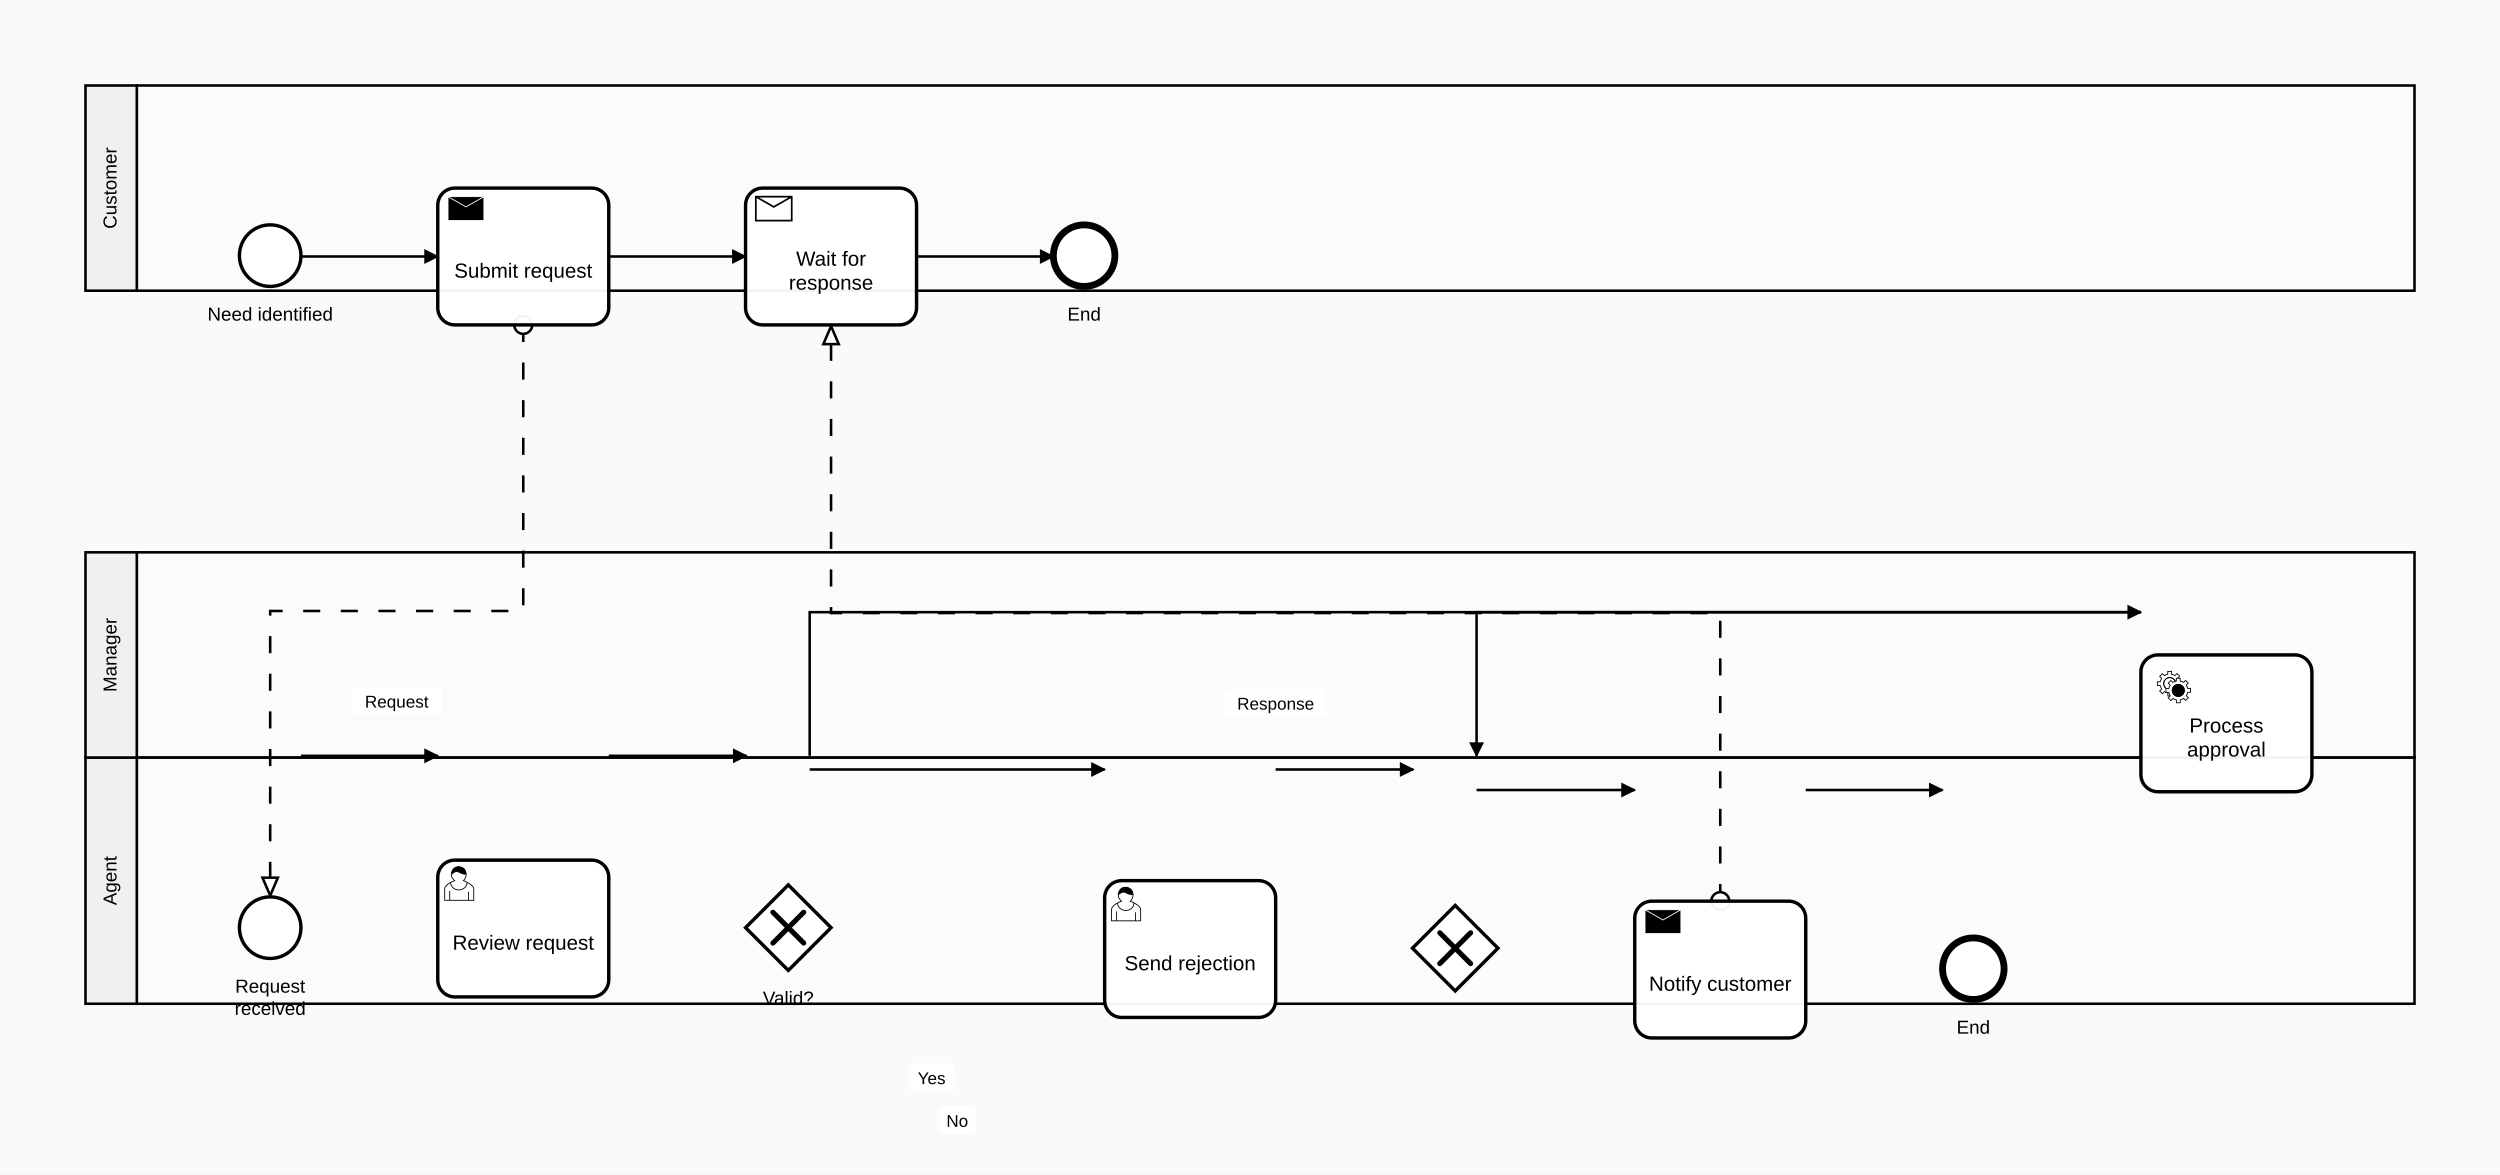
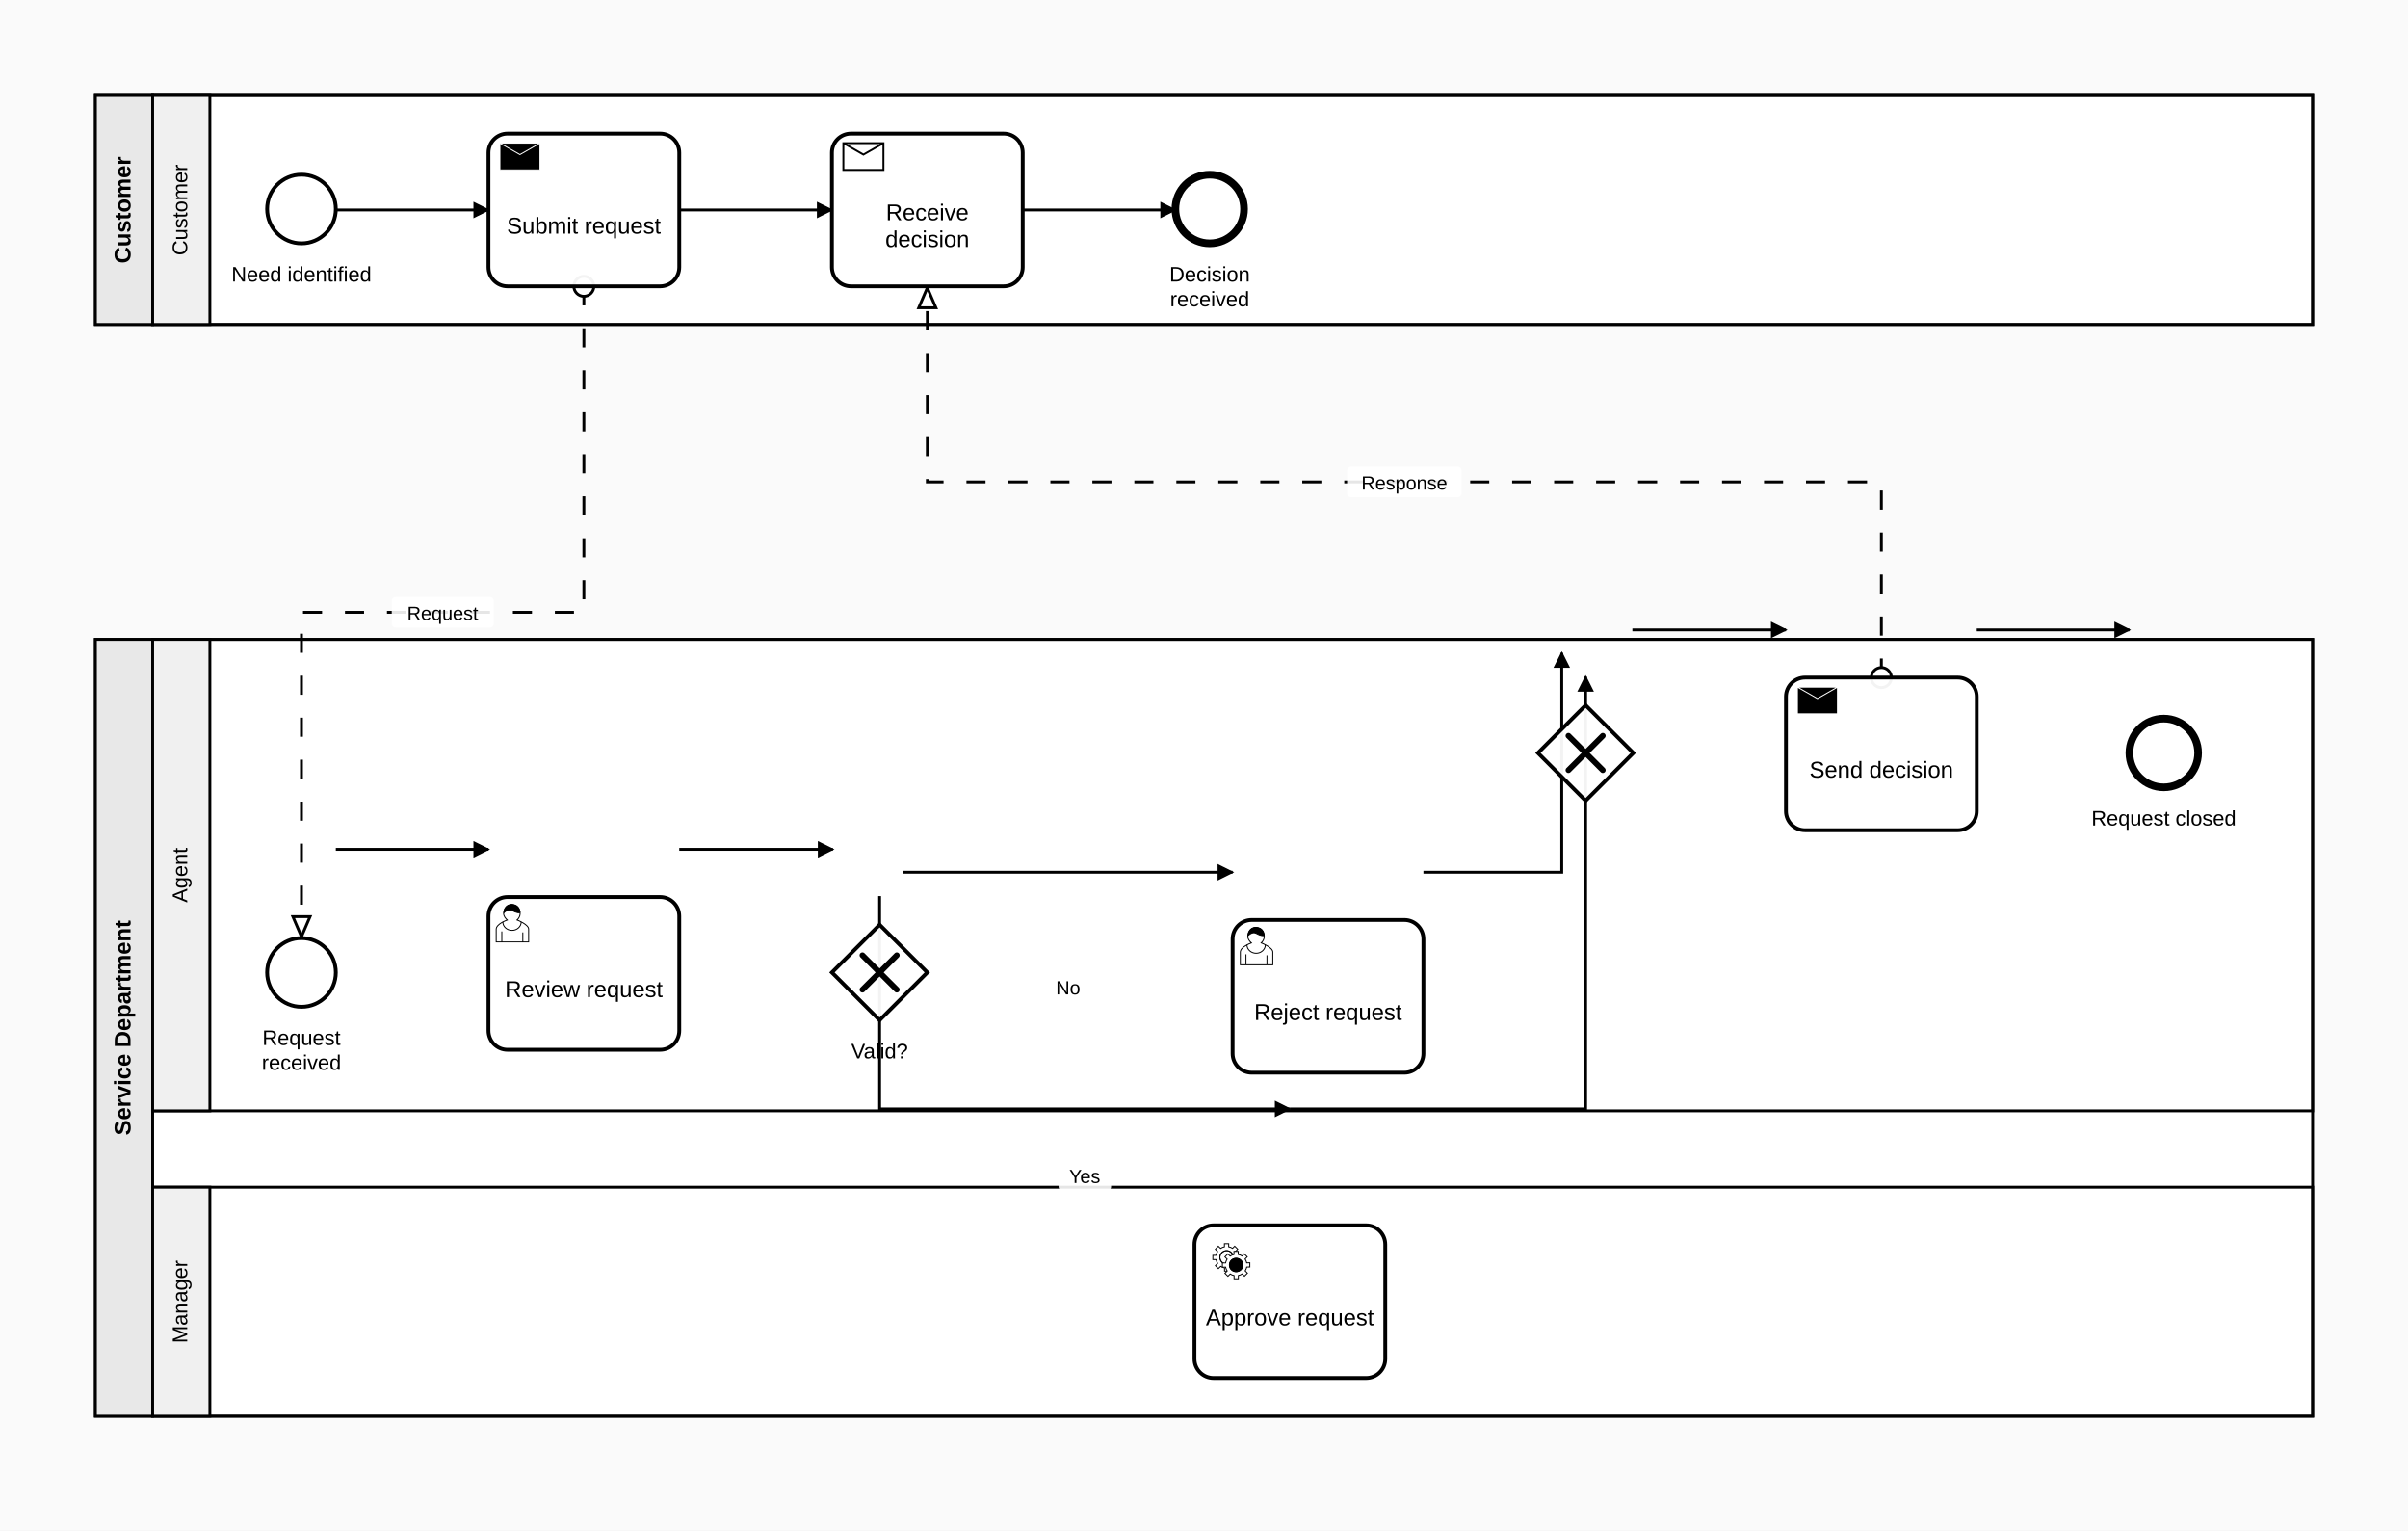
- <svg xmlns="http://www.w3.org/2000/svg" width="1462" height="687" viewBox="0 0 1462 687" font-family="Arial, sans-serif">
+ <svg xmlns="http://www.w3.org/2000/svg" width="1262" height="802" viewBox="0 0 1262 802" font-family="Arial, sans-serif">
  <defs>
    <marker id="seq-end" viewBox="0 0 20 20" refX="11" refY="10" markerWidth="10" markerHeight="10" orient="auto">
      <path d="M 1 5 L 11 10 L 1 15 Z" fill="#000000" stroke="#000000" stroke-width="1" />
    </marker>
    <marker id="seq-default-src" viewBox="0 0 20 20" refX="6" refY="10" markerWidth="10" markerHeight="10" orient="auto">
      <path d="M 6 3 L 10 17" stroke="#000000" stroke-width="1.5" />
    </marker>
    <marker id="seq-conditional-src" viewBox="0 0 20 20" refX="1" refY="10" markerWidth="12" markerHeight="12" orient="auto">
      <path d="M 1 10 L 8 6 L 15 10 L 8 14 Z" fill="#ffffff" stroke="#000000" stroke-width="1" />
    </marker>
    <marker id="msg-start" viewBox="0 0 20 20" refX="6" refY="6" markerWidth="20" markerHeight="20" orient="auto">
      <circle cx="6" cy="6" r="3.5" fill="#ffffff" stroke="#000000" stroke-width="1" />
    </marker>
    <marker id="msg-end" viewBox="0 0 20 20" refX="8.5" refY="5" markerWidth="20" markerHeight="20" orient="auto">
      <path d="m 1 5 l 0 -3 l 7 3 l -7 3 z" fill="#ffffff" stroke="#000000" stroke-width="1" stroke-linecap="butt" />
    </marker>
    <marker id="assoc-end" viewBox="0 0 20 20" refX="11" refY="10" markerWidth="10" markerHeight="10" orient="auto">
      <path d="M 1 5 L 11 10 L 1 15" fill="none" stroke="#000000" stroke-width="1.5" />
    </marker>
  </defs>
-   <rect width="1462" height="687" fill="#fafafa" />
-   <rect x="80" y="50" width="1332" height="120" fill="#ffffff" fill-opacity="0.25" stroke="#000000" stroke-width="1.5" />
-   <rect x="50" y="50" width="30" height="120" fill="#f0f0f0" stroke="#000000" stroke-width="1.5" />
-   <text x="65" y="110" text-anchor="middle" dominant-baseline="middle" font-size="11" fill="#000000" transform="rotate(-90,65,110)">Customer</text>
-   <rect x="80" y="443" width="1332" height="144" fill="#ffffff" fill-opacity="0.25" stroke="#000000" stroke-width="1.5" />
-   <rect x="50" y="443" width="30" height="144" fill="#f0f0f0" stroke="#000000" stroke-width="1.5" />
-   <text x="65" y="515" text-anchor="middle" dominant-baseline="middle" font-size="11" fill="#000000" transform="rotate(-90,65,515)">Agent</text>
-   <rect x="80" y="323" width="1332" height="120" fill="#ffffff" fill-opacity="0.25" stroke="#000000" stroke-width="1.5" />
-   <rect x="50" y="323" width="30" height="120" fill="#f0f0f0" stroke="#000000" stroke-width="1.5" />
-   <text x="65" y="383" text-anchor="middle" dominant-baseline="middle" font-size="11" fill="#000000" transform="rotate(-90,65,383)">Manager</text>
-   <path d="M 176 150 L 256 150" stroke="#000000" stroke-width="1.5" fill="none" marker-end="url(#seq-end)" />
-   <path d="M 356 150 L 436 150" stroke="#000000" stroke-width="1.5" fill="none" marker-end="url(#seq-end)" />
-   <path d="M 536 150 L 616 150" stroke="#000000" stroke-width="1.5" fill="none" marker-end="url(#seq-end)" />
-   <path d="M 176 442 L 256 442" stroke="#000000" stroke-width="1.5" fill="none" marker-end="url(#seq-end)" />
-   <path d="M 356 442 L 436.5 442" stroke="#000000" stroke-width="1.5" fill="none" marker-end="url(#seq-end)" />
-   <path d="M 473.5 442 L 473.5 358 L 1252 358" stroke="#000000" stroke-width="1.5" fill="none" marker-end="url(#seq-end)" />
-   <rect x="531.1" y="622" width="27.5" height="16" rx="2" fill="white" fill-opacity="0.9" />
-   <text x="544.8" y="634" text-anchor="middle" font-size="10" fill="#000000">Yes</text>
-   <path d="M 473.5 450 L 646 450" stroke="#000000" stroke-width="1.5" fill="none" marker-end="url(#seq-end)" />
-   <rect x="549.3" y="647" width="21" height="16" rx="2" fill="white" fill-opacity="0.9" />
-   <text x="559.8" y="659" text-anchor="middle" font-size="10" fill="#000000">No</text>
-   <path d="M 1252 358 L 863.5 358 L 863.5 442" stroke="#000000" stroke-width="1.5" fill="none" marker-end="url(#seq-end)" />
-   <path d="M 746 450 L 826.5 450" stroke="#000000" stroke-width="1.5" fill="none" marker-end="url(#seq-end)" />
-   <path d="M 863.5 462 L 956 462" stroke="#000000" stroke-width="1.5" fill="none" marker-end="url(#seq-end)" />
-   <path d="M 1056 462 L 1136 462" stroke="#000000" stroke-width="1.5" fill="none" marker-end="url(#seq-end)" />
-   <path d="M 306 190 L 306 357.3 L 158 357.3 L 158 524.5" stroke="#000000" stroke-width="1.5" fill="none" stroke-dasharray="10,12" marker-start="url(#msg-start)" marker-end="url(#msg-end)" />
-   <rect x="205.3" y="401.8" width="53.5" height="16" rx="2" fill="white" fill-opacity="0.9" />
-   <text x="232" y="413.8" text-anchor="middle" font-size="10" fill="#000000">Request</text>
-   <path d="M 1006 527 L 1006 358.5 L 486 358.5 L 486 190" stroke="#000000" stroke-width="1.5" fill="none" stroke-dasharray="10,12" marker-start="url(#msg-start)" marker-end="url(#msg-end)" />
-   <rect x="716" y="403" width="60" height="16" rx="2" fill="white" fill-opacity="0.9" />
-   <text x="746" y="415" text-anchor="middle" font-size="10" fill="#000000">Response</text>
-   <circle cx="158" cy="149.5" r="18" fill="#ffffff" fill-opacity="0.95" stroke="#000000" stroke-width="2" />
-   <text x="158" y="187.5" text-anchor="middle" font-size="11" fill="#000000">Need identified</text>
-   <rect x="256" y="110" width="100" height="80" rx="10" ry="10" fill="#ffffff" fill-opacity="0.95" stroke="#000000" stroke-width="2" />
+   <rect width="1262" height="802" fill="#fafafa" />
+   <rect x="50" y="50" width="1162" height="120" fill="#ffffff" stroke="#000000" stroke-width="1.5" />
+   <rect x="50" y="50" width="30" height="120" fill="#e8e8e8" stroke="#000000" stroke-width="1.5" />
+   <text x="65" y="110" text-anchor="middle" dominant-baseline="middle" font-size="12" font-weight="bold" fill="#000000" transform="rotate(-90,65,110)">Customer</text>
+   <rect x="50" y="335" width="1162" height="407" fill="#ffffff" stroke="#000000" stroke-width="1.5" />
+   <rect x="50" y="335" width="30" height="407" fill="#e8e8e8" stroke="#000000" stroke-width="1.5" />
+   <text x="65" y="538.5" text-anchor="middle" dominant-baseline="middle" font-size="12" font-weight="bold" fill="#000000" transform="rotate(-90,65,538.5)">Service Department</text>
+   <rect x="80" y="50" width="1132" height="120" fill="#ffffff" fill-opacity="0.25" stroke="#000000" stroke-width="1.5" />
+   <rect x="80" y="50" width="30" height="120" fill="#f0f0f0" stroke="#000000" stroke-width="1.5" />
+   <text x="95" y="110" text-anchor="middle" dominant-baseline="middle" font-size="11" fill="#000000" transform="rotate(-90,95,110)">Customer</text>
+   <rect x="80" y="335" width="1132" height="247" fill="#ffffff" fill-opacity="0.25" stroke="#000000" stroke-width="1.5" />
+   <rect x="80" y="335" width="30" height="247" fill="#f0f0f0" stroke="#000000" stroke-width="1.5" />
+   <text x="95" y="458.5" text-anchor="middle" dominant-baseline="middle" font-size="11" fill="#000000" transform="rotate(-90,95,458.5)">Agent</text>
+   <rect x="80" y="622" width="1132" height="120" fill="#ffffff" fill-opacity="0.25" stroke="#000000" stroke-width="1.5" />
+   <rect x="80" y="622" width="30" height="120" fill="#f0f0f0" stroke="#000000" stroke-width="1.5" />
+   <text x="95" y="682" text-anchor="middle" dominant-baseline="middle" font-size="11" fill="#000000" transform="rotate(-90,95,682)">Manager</text>
+   <path d="M 176 110 L 256 110" stroke="#000000" stroke-width="1.5" fill="none" marker-end="url(#seq-end)" />
+   <path d="M 356 110 L 436 110" stroke="#000000" stroke-width="1.5" fill="none" marker-end="url(#seq-end)" />
+   <path d="M 536 110 L 616 110" stroke="#000000" stroke-width="1.5" fill="none" marker-end="url(#seq-end)" />
+   <path d="M 176 445 L 256 445" stroke="#000000" stroke-width="1.5" fill="none" marker-end="url(#seq-end)" />
+   <path d="M 356 445 L 436.5 445" stroke="#000000" stroke-width="1.5" fill="none" marker-end="url(#seq-end)" />
+   <path d="M 461 469.5 L 461 581 L 676 581" stroke="#000000" stroke-width="1.5" fill="none" marker-end="url(#seq-end)" />
+   <rect x="554.8" y="607.8" width="27.5" height="16" rx="2" fill="white" fill-opacity="0.9" />
+   <text x="568.5" y="619.8" text-anchor="middle" font-size="10" fill="#000000">Yes</text>
+   <path d="M 473.5 457 L 646 457" stroke="#000000" stroke-width="1.5" fill="none" marker-end="url(#seq-end)" />
+   <rect x="549.3" y="509" width="21" height="16" rx="2" fill="white" fill-opacity="0.9" />
+   <text x="559.8" y="521" text-anchor="middle" font-size="10" fill="#000000">No</text>
+   <path d="M 676 581 L 831 581 L 831 354.5" stroke="#000000" stroke-width="1.5" fill="none" marker-end="url(#seq-end)" />
+   <path d="M 746 457 L 818.5 457 L 818.5 342" stroke="#000000" stroke-width="1.5" fill="none" marker-end="url(#seq-end)" />
+   <path d="M 855.5 330 L 936 330" stroke="#000000" stroke-width="1.5" fill="none" marker-end="url(#seq-end)" />
+   <path d="M 1036 330 L 1116 330" stroke="#000000" stroke-width="1.5" fill="none" marker-end="url(#seq-end)" />
+   <path d="M 306 150 L 306 320.8 L 158 320.8 L 158 491.5" stroke="#000000" stroke-width="1.5" fill="none" stroke-dasharray="10,12" marker-start="url(#msg-start)" marker-end="url(#msg-end)" />
+   <rect x="205.3" y="312.8" width="53.5" height="16" rx="2" fill="white" fill-opacity="0.9" />
+   <text x="232" y="324.8" text-anchor="middle" font-size="10" fill="#000000">Request</text>
+   <path d="M 986 355 L 986 252.5 L 486 252.5 L 486 150" stroke="#000000" stroke-width="1.5" fill="none" stroke-dasharray="10,12" marker-start="url(#msg-start)" marker-end="url(#msg-end)" />
+   <rect x="706" y="244.5" width="60" height="16" rx="2" fill="white" fill-opacity="0.9" />
+   <text x="736" y="256.5" text-anchor="middle" font-size="10" fill="#000000">Response</text>
+   <circle cx="158" cy="109.5" r="18" fill="#ffffff" fill-opacity="0.95" stroke="#000000" stroke-width="2" />
+   <text x="158" y="147.5" text-anchor="middle" font-size="11" fill="#000000">Need identified</text>
+   <rect x="256" y="70" width="100" height="80" rx="10" ry="10" fill="#ffffff" fill-opacity="0.95" stroke="#000000" stroke-width="2" />
  <g>
-     <path d="m 262,115 l 0,14 l 21,0 l 0,-14 z l 10.5,6 l 10.5,-6" fill="#000000" stroke="#ffffff" stroke-width="0.5" />
+     <path d="m 262,75 l 0,14 l 21,0 l 0,-14 z l 10.5,6 l 10.5,-6" fill="#000000" stroke="#ffffff" stroke-width="0.5" />
  </g>
-   <text x="306" y="159" text-anchor="middle" dominant-baseline="middle" font-size="12" fill="#000000">Submit request</text>
-   <rect x="436" y="110" width="100" height="80" rx="10" ry="10" fill="#ffffff" fill-opacity="0.95" stroke="#000000" stroke-width="2" />
+   <text x="306" y="119" text-anchor="middle" dominant-baseline="middle" font-size="12" fill="#000000">Submit request</text>
+   <rect x="436" y="70" width="100" height="80" rx="10" ry="10" fill="#ffffff" fill-opacity="0.95" stroke="#000000" stroke-width="2" />
  <g>
-     <path d="m 442,115 l 0,14 l 21,0 l 0,-14 z l 10.5,6 l 10.5,-6" fill="#ffffff" stroke="#000000" stroke-width="1" />
+     <path d="m 442,75 l 0,14 l 21,0 l 0,-14 z l 10.5,6 l 10.5,-6" fill="#ffffff" stroke="#000000" stroke-width="1" />
  </g>
-   <text x="486" y="152" text-anchor="middle" dominant-baseline="middle" font-size="12" fill="#000000">Wait for</text>
-   <text x="486" y="166" text-anchor="middle" dominant-baseline="middle" font-size="12" fill="#000000">response</text>
-   <circle cx="634" cy="149.5" r="18" fill="#ffffff" fill-opacity="0.95" stroke="#000000" stroke-width="4" />
-   <text x="634" y="187.5" text-anchor="middle" font-size="11" fill="#000000">End</text>
-   <circle cx="158" cy="542.5" r="18" fill="#ffffff" fill-opacity="0.95" stroke="#000000" stroke-width="2" />
-   <text x="158" y="580.5" text-anchor="middle" font-size="11" fill="#000000">Request</text>
-   <text x="158" y="593.5" text-anchor="middle" font-size="11" fill="#000000">received</text>
-   <rect x="256" y="503" width="100" height="80" rx="10" ry="10" fill="#ffffff" fill-opacity="0.95" stroke="#000000" stroke-width="2" />
+   <text x="486" y="112" text-anchor="middle" dominant-baseline="middle" font-size="12" fill="#000000">Receive</text>
+   <text x="486" y="126" text-anchor="middle" dominant-baseline="middle" font-size="12" fill="#000000">decision</text>
+   <circle cx="634" cy="109.5" r="18" fill="#ffffff" fill-opacity="0.95" stroke="#000000" stroke-width="4" />
+   <text x="634" y="147.5" text-anchor="middle" font-size="11" fill="#000000">Decision</text>
+   <text x="634" y="160.5" text-anchor="middle" font-size="11" fill="#000000">received</text>
+   <circle cx="158" cy="509.5" r="18" fill="#ffffff" fill-opacity="0.95" stroke="#000000" stroke-width="2" />
+   <text x="158" y="547.5" text-anchor="middle" font-size="11" fill="#000000">Request</text>
+   <text x="158" y="560.5" text-anchor="middle" font-size="11" fill="#000000">received</text>
+   <rect x="256" y="470" width="100" height="80" rx="10" ry="10" fill="#ffffff" fill-opacity="0.95" stroke="#000000" stroke-width="2" />
  <g>
-     <path d="m 271,515 c 0.909,-0.845 1.594,-2.049 1.594,-3.385 0,-2.554 -1.805,-4.622 -4.357,-4.622 -2.552,0 -4.288,2.068 -4.288,4.622 0,1.348 0.974,2.562 1.896,3.405 -0.529,0.187 -5.669,2.097 -5.794,4.756 v 6.718 h 17 v -6.718 c 0,-2.298 -5.528,-4.595 -6.051,-4.776 z m -8,6 l 0,5.5 m 11,0 l 0,-5" fill="#ffffff" stroke="#000000" stroke-width="0.5" />
-     <path d="m 273.162,516.009 c 0,2.447 -2.158,4.431 -4.821,4.431 -2.665,0 -4.822,-1.981 -4.822,-4.431" fill="none" stroke="#000000" stroke-width="0.5" />
-     <path d="m 264.1,511.2 c 0,0 2.251,-2.358 4.274,-1.177 2.024,1.181 4.221,1.537 4.124,0.965 -0.098,-0.57 -0.117,-3.791 -4.191,-4.136 -3.575,0.001 -4.208,3.367 -4.207,4.348 z" fill="#000000" stroke="#000000" stroke-width="0.5" />
+     <path d="m 271,482 c 0.909,-0.845 1.594,-2.049 1.594,-3.385 0,-2.554 -1.805,-4.622 -4.357,-4.622 -2.552,0 -4.288,2.068 -4.288,4.622 0,1.348 0.974,2.562 1.896,3.405 -0.529,0.187 -5.669,2.097 -5.794,4.756 v 6.718 h 17 v -6.718 c 0,-2.298 -5.528,-4.595 -6.051,-4.776 z m -8,6 l 0,5.5 m 11,0 l 0,-5" fill="#ffffff" stroke="#000000" stroke-width="0.5" />
+     <path d="m 273.162,483.009 c 0,2.447 -2.158,4.431 -4.821,4.431 -2.665,0 -4.822,-1.981 -4.822,-4.431" fill="none" stroke="#000000" stroke-width="0.5" />
+     <path d="m 264.1,478.2 c 0,0 2.251,-2.358 4.274,-1.177 2.024,1.181 4.221,1.537 4.124,0.965 -0.098,-0.57 -0.117,-3.791 -4.191,-4.136 -3.575,0.001 -4.208,3.367 -4.207,4.348 z" fill="#000000" stroke="#000000" stroke-width="0.5" />
  </g>
-   <text x="306" y="552" text-anchor="middle" dominant-baseline="middle" font-size="12" fill="#000000">Review request</text>
-   <polygon points="461,517.5 486,542.5 461,567.5 436,542.5" fill="#ffffff" fill-opacity="0.95" stroke="#000000" stroke-width="2" />
-   <line x1="452" y1="533.5" x2="470" y2="551.5" stroke="#000000" stroke-width="3" stroke-linecap="round" />
-   <line x1="470" y1="533.5" x2="452" y2="551.5" stroke="#000000" stroke-width="3" stroke-linecap="round" />
-   <text x="461" y="587.5" text-anchor="middle" font-size="11" fill="#000000">Valid?</text>
-   <rect x="1252" y="383" width="100" height="80" rx="10" ry="10" fill="#ffffff" fill-opacity="0.95" stroke="#000000" stroke-width="2" />
+   <text x="306" y="519" text-anchor="middle" dominant-baseline="middle" font-size="12" fill="#000000">Review request</text>
+   <polygon points="461,484.5 486,509.5 461,534.5 436,509.5" fill="#ffffff" fill-opacity="0.95" stroke="#000000" stroke-width="2" />
+   <line x1="452" y1="500.5" x2="470" y2="518.5" stroke="#000000" stroke-width="3" stroke-linecap="round" />
+   <line x1="470" y1="500.5" x2="452" y2="518.5" stroke="#000000" stroke-width="3" stroke-linecap="round" />
+   <text x="461" y="554.5" text-anchor="middle" font-size="11" fill="#000000">Valid?</text>
+   <rect x="626" y="642" width="100" height="80" rx="10" ry="10" fill="#ffffff" fill-opacity="0.95" stroke="#000000" stroke-width="2" />
  <g>
-     <path d="m 1270,407 v -1.713 c 0.352,-0.071 0.704,-0.178 1.048,-0.321 0.344,-0.145 0.666,-0.321 0.966,-0.521 l 1.194,1.18 1.567,-1.577 -1.195,-1.18 c 0.403,-0.614 0.683,-1.299 0.825,-2.018 l 1.622,-0.01 v -2.22 l -1.637,0.01 c -0.073,-0.352 -0.178,-0.7 -0.324,-1.044 -0.145,-0.344 -0.321,-0.664 -0.523,-0.962 l 1.131,-1.136 -1.583,-1.563 -1.13,1.136 c -0.614,-0.401 -1.303,-0.681 -2.023,-0.822 l 0.009,-1.619 h -2.241 l 0.004,1.631 c -0.354,0.074 -0.705,0.18 -1.05,0.324 -0.344,0.144 -0.665,0.321 -0.964,0.52 l -1.17,-1.158 -1.567,1.579 1.168,1.157 c -0.403,0.613 -0.683,1.298 -0.825,2.017 l -1.659,0.003 v 2.222 l 1.672,-0.006 c 0.073,0.351 0.18,0.702 0.324,1.045 0.145,0.344 0.321,0.664 0.523,0.961 l -1.199,1.197 1.584,1.56 1.196,-1.193 c 0.614,0.403 1.303,0.682 2.023,0.823 l 0.001,1.699 h 2.227 z m 0.221,-3.996 c -1.789,0.75 -3.858,-0.093 -4.61,-1.874 -0.752,-1.783 0.091,-3.846 1.88,-4.596 1.788,-0.749 3.857,0.093 4.609,1.874 0.752,1.782 -0.091,3.846 -1.879,4.596 z" fill="#ffffff" stroke="#000000" stroke-width="0.5" />
-     <path d="m 1270.221,403.004 c -1.789,0.75 -3.858,-0.093 -4.61,-1.874 -0.752,-1.783 0.091,-3.846 1.88,-4.596 1.788,-0.749 3.857,0.093 4.609,1.874 0.752,1.782 -0.091,3.846 -1.879,4.596 z" fill="none" stroke="#000000" stroke-width="0.5" />
-     <path d="m 1275,411 v -1.713 c 0.352,-0.071 0.704,-0.178 1.048,-0.321 0.344,-0.145 0.666,-0.321 0.966,-0.521 l 1.194,1.18 1.567,-1.577 -1.195,-1.18 c 0.403,-0.614 0.683,-1.299 0.825,-2.018 l 1.622,-0.01 v -2.22 l -1.637,0.01 c -0.073,-0.352 -0.178,-0.7 -0.324,-1.044 -0.145,-0.344 -0.321,-0.664 -0.523,-0.962 l 1.131,-1.136 -1.583,-1.563 -1.13,1.136 c -0.614,-0.401 -1.303,-0.681 -2.023,-0.822 l 0.009,-1.619 h -2.241 l 0.004,1.631 c -0.354,0.074 -0.705,0.18 -1.05,0.324 -0.344,0.144 -0.665,0.321 -0.964,0.52 l -1.17,-1.158 -1.567,1.579 1.168,1.157 c -0.403,0.613 -0.683,1.298 -0.825,2.017 l -1.659,0.003 v 2.222 l 1.672,-0.006 c 0.073,0.351 0.18,0.702 0.324,1.045 0.145,0.344 0.321,0.664 0.523,0.961 l -1.199,1.197 1.584,1.56 1.196,-1.193 c 0.614,0.403 1.303,0.682 2.023,0.823 l 0.001,1.699 h 2.227 z m 0.221,-3.996 c -1.789,0.75 -3.858,-0.093 -4.61,-1.874 -0.752,-1.783 0.091,-3.846 1.88,-4.596 1.788,-0.749 3.857,0.093 4.609,1.874 0.752,1.782 -0.091,3.846 -1.879,4.596 z" fill="#ffffff" stroke="#000000" stroke-width="0.5" />
-     <path d="m 1275.221,407.004 c -1.789,0.75 -3.858,-0.093 -4.61,-1.874 -0.752,-1.783 0.091,-3.846 1.88,-4.596 1.788,-0.749 3.857,0.093 4.609,1.874 0.752,1.782 -0.091,3.846 -1.879,4.596 z" fill="#000000" stroke="#000000" stroke-width="0.5" />
+     <path d="m 644,666 v -1.713 c 0.352,-0.071 0.704,-0.178 1.048,-0.321 0.344,-0.145 0.666,-0.321 0.966,-0.521 l 1.194,1.18 1.567,-1.577 -1.195,-1.18 c 0.403,-0.614 0.683,-1.299 0.825,-2.018 l 1.622,-0.01 v -2.22 l -1.637,0.01 c -0.073,-0.352 -0.178,-0.7 -0.324,-1.044 -0.145,-0.344 -0.321,-0.664 -0.523,-0.962 l 1.131,-1.136 -1.583,-1.563 -1.13,1.136 c -0.614,-0.401 -1.303,-0.681 -2.023,-0.822 l 0.009,-1.619 h -2.241 l 0.004,1.631 c -0.354,0.074 -0.705,0.18 -1.05,0.324 -0.344,0.144 -0.665,0.321 -0.964,0.52 l -1.17,-1.158 -1.567,1.579 1.168,1.157 c -0.403,0.613 -0.683,1.298 -0.825,2.017 l -1.659,0.003 v 2.222 l 1.672,-0.006 c 0.073,0.351 0.18,0.702 0.324,1.045 0.145,0.344 0.321,0.664 0.523,0.961 l -1.199,1.197 1.584,1.56 1.196,-1.193 c 0.614,0.403 1.303,0.682 2.023,0.823 l 0.001,1.699 h 2.227 z m 0.221,-3.996 c -1.789,0.75 -3.858,-0.093 -4.61,-1.874 -0.752,-1.783 0.091,-3.846 1.88,-4.596 1.788,-0.749 3.857,0.093 4.609,1.874 0.752,1.782 -0.091,3.846 -1.879,4.596 z" fill="#ffffff" stroke="#000000" stroke-width="0.5" />
+     <path d="m 644.221,662.004 c -1.789,0.75 -3.858,-0.093 -4.61,-1.874 -0.752,-1.783 0.091,-3.846 1.88,-4.596 1.788,-0.749 3.857,0.093 4.609,1.874 0.752,1.782 -0.091,3.846 -1.879,4.596 z" fill="none" stroke="#000000" stroke-width="0.5" />
+     <path d="m 649,670 v -1.713 c 0.352,-0.071 0.704,-0.178 1.048,-0.321 0.344,-0.145 0.666,-0.321 0.966,-0.521 l 1.194,1.18 1.567,-1.577 -1.195,-1.18 c 0.403,-0.614 0.683,-1.299 0.825,-2.018 l 1.622,-0.01 v -2.22 l -1.637,0.01 c -0.073,-0.352 -0.178,-0.7 -0.324,-1.044 -0.145,-0.344 -0.321,-0.664 -0.523,-0.962 l 1.131,-1.136 -1.583,-1.563 -1.13,1.136 c -0.614,-0.401 -1.303,-0.681 -2.023,-0.822 l 0.009,-1.619 h -2.241 l 0.004,1.631 c -0.354,0.074 -0.705,0.18 -1.05,0.324 -0.344,0.144 -0.665,0.321 -0.964,0.52 l -1.17,-1.158 -1.567,1.579 1.168,1.157 c -0.403,0.613 -0.683,1.298 -0.825,2.017 l -1.659,0.003 v 2.222 l 1.672,-0.006 c 0.073,0.351 0.18,0.702 0.324,1.045 0.145,0.344 0.321,0.664 0.523,0.961 l -1.199,1.197 1.584,1.56 1.196,-1.193 c 0.614,0.403 1.303,0.682 2.023,0.823 l 0.001,1.699 h 2.227 z m 0.221,-3.996 c -1.789,0.75 -3.858,-0.093 -4.61,-1.874 -0.752,-1.783 0.091,-3.846 1.88,-4.596 1.788,-0.749 3.857,0.093 4.609,1.874 0.752,1.782 -0.091,3.846 -1.879,4.596 z" fill="#ffffff" stroke="#000000" stroke-width="0.5" />
+     <path d="m 649.221,666.004 c -1.789,0.75 -3.858,-0.093 -4.61,-1.874 -0.752,-1.783 0.091,-3.846 1.88,-4.596 1.788,-0.749 3.857,0.093 4.609,1.874 0.752,1.782 -0.091,3.846 -1.879,4.596 z" fill="#000000" stroke="#000000" stroke-width="0.5" />
  </g>
-   <text x="1302" y="425" text-anchor="middle" dominant-baseline="middle" font-size="12" fill="#000000">Process</text>
-   <text x="1302" y="439" text-anchor="middle" dominant-baseline="middle" font-size="12" fill="#000000">approval</text>
-   <rect x="646" y="515" width="100" height="80" rx="10" ry="10" fill="#ffffff" fill-opacity="0.95" stroke="#000000" stroke-width="2" />
+   <text x="676" y="691" text-anchor="middle" dominant-baseline="middle" font-size="12" fill="#000000">Approve request</text>
+   <rect x="646" y="482" width="100" height="80" rx="10" ry="10" fill="#ffffff" fill-opacity="0.95" stroke="#000000" stroke-width="2" />
  <g>
-     <path d="m 661,527 c 0.909,-0.845 1.594,-2.049 1.594,-3.385 0,-2.554 -1.805,-4.622 -4.357,-4.622 -2.552,0 -4.288,2.068 -4.288,4.622 0,1.348 0.974,2.562 1.896,3.405 -0.529,0.187 -5.669,2.097 -5.794,4.756 v 6.718 h 17 v -6.718 c 0,-2.298 -5.528,-4.595 -6.051,-4.776 z m -8,6 l 0,5.5 m 11,0 l 0,-5" fill="#ffffff" stroke="#000000" stroke-width="0.5" />
-     <path d="m 663.162,528.009 c 0,2.447 -2.158,4.431 -4.821,4.431 -2.665,0 -4.822,-1.981 -4.822,-4.431" fill="none" stroke="#000000" stroke-width="0.5" />
-     <path d="m 654.1,523.2 c 0,0 2.251,-2.358 4.274,-1.177 2.024,1.181 4.221,1.537 4.124,0.965 -0.098,-0.57 -0.117,-3.791 -4.191,-4.136 -3.575,0.001 -4.208,3.367 -4.207,4.348 z" fill="#000000" stroke="#000000" stroke-width="0.5" />
+     <path d="m 661,494 c 0.909,-0.845 1.594,-2.049 1.594,-3.385 0,-2.554 -1.805,-4.622 -4.357,-4.622 -2.552,0 -4.288,2.068 -4.288,4.622 0,1.348 0.974,2.562 1.896,3.405 -0.529,0.187 -5.669,2.097 -5.794,4.756 v 6.718 h 17 v -6.718 c 0,-2.298 -5.528,-4.595 -6.051,-4.776 z m -8,6 l 0,5.5 m 11,0 l 0,-5" fill="#ffffff" stroke="#000000" stroke-width="0.5" />
+     <path d="m 663.162,495.009 c 0,2.447 -2.158,4.431 -4.821,4.431 -2.665,0 -4.822,-1.981 -4.822,-4.431" fill="none" stroke="#000000" stroke-width="0.5" />
+     <path d="m 654.1,490.2 c 0,0 2.251,-2.358 4.274,-1.177 2.024,1.181 4.221,1.537 4.124,0.965 -0.098,-0.57 -0.117,-3.791 -4.191,-4.136 -3.575,0.001 -4.208,3.367 -4.207,4.348 z" fill="#000000" stroke="#000000" stroke-width="0.5" />
  </g>
-   <text x="696" y="564" text-anchor="middle" dominant-baseline="middle" font-size="12" fill="#000000">Send rejection</text>
-   <polygon points="851,529.5 876,554.5 851,579.5 826,554.5" fill="#ffffff" fill-opacity="0.95" stroke="#000000" stroke-width="2" />
-   <line x1="842" y1="545.5" x2="860" y2="563.5" stroke="#000000" stroke-width="3" stroke-linecap="round" />
-   <line x1="860" y1="545.5" x2="842" y2="563.5" stroke="#000000" stroke-width="3" stroke-linecap="round" />
-   <rect x="956" y="527" width="100" height="80" rx="10" ry="10" fill="#ffffff" fill-opacity="0.95" stroke="#000000" stroke-width="2" />
+   <text x="696" y="531" text-anchor="middle" dominant-baseline="middle" font-size="12" fill="#000000">Reject request</text>
+   <polygon points="831,369.5 856,394.5 831,419.5 806,394.5" fill="#ffffff" fill-opacity="0.95" stroke="#000000" stroke-width="2" />
+   <line x1="822" y1="385.5" x2="840" y2="403.5" stroke="#000000" stroke-width="3" stroke-linecap="round" />
+   <line x1="840" y1="385.5" x2="822" y2="403.5" stroke="#000000" stroke-width="3" stroke-linecap="round" />
+   <rect x="936" y="355" width="100" height="80" rx="10" ry="10" fill="#ffffff" fill-opacity="0.95" stroke="#000000" stroke-width="2" />
  <g>
-     <path d="m 962,532 l 0,14 l 21,0 l 0,-14 z l 10.5,6 l 10.5,-6" fill="#000000" stroke="#ffffff" stroke-width="0.5" />
+     <path d="m 942,360 l 0,14 l 21,0 l 0,-14 z l 10.5,6 l 10.5,-6" fill="#000000" stroke="#ffffff" stroke-width="0.5" />
  </g>
-   <text x="1006" y="576" text-anchor="middle" dominant-baseline="middle" font-size="12" fill="#000000">Notify customer</text>
-   <circle cx="1154" cy="566.5" r="18" fill="#ffffff" fill-opacity="0.95" stroke="#000000" stroke-width="4" />
-   <text x="1154" y="604.5" text-anchor="middle" font-size="11" fill="#000000">End</text>
+   <text x="986" y="404" text-anchor="middle" dominant-baseline="middle" font-size="12" fill="#000000">Send decision</text>
+   <circle cx="1134" cy="394.5" r="18" fill="#ffffff" fill-opacity="0.95" stroke="#000000" stroke-width="4" />
+   <text x="1134" y="432.5" text-anchor="middle" font-size="11" fill="#000000">Request closed</text>
</svg>
